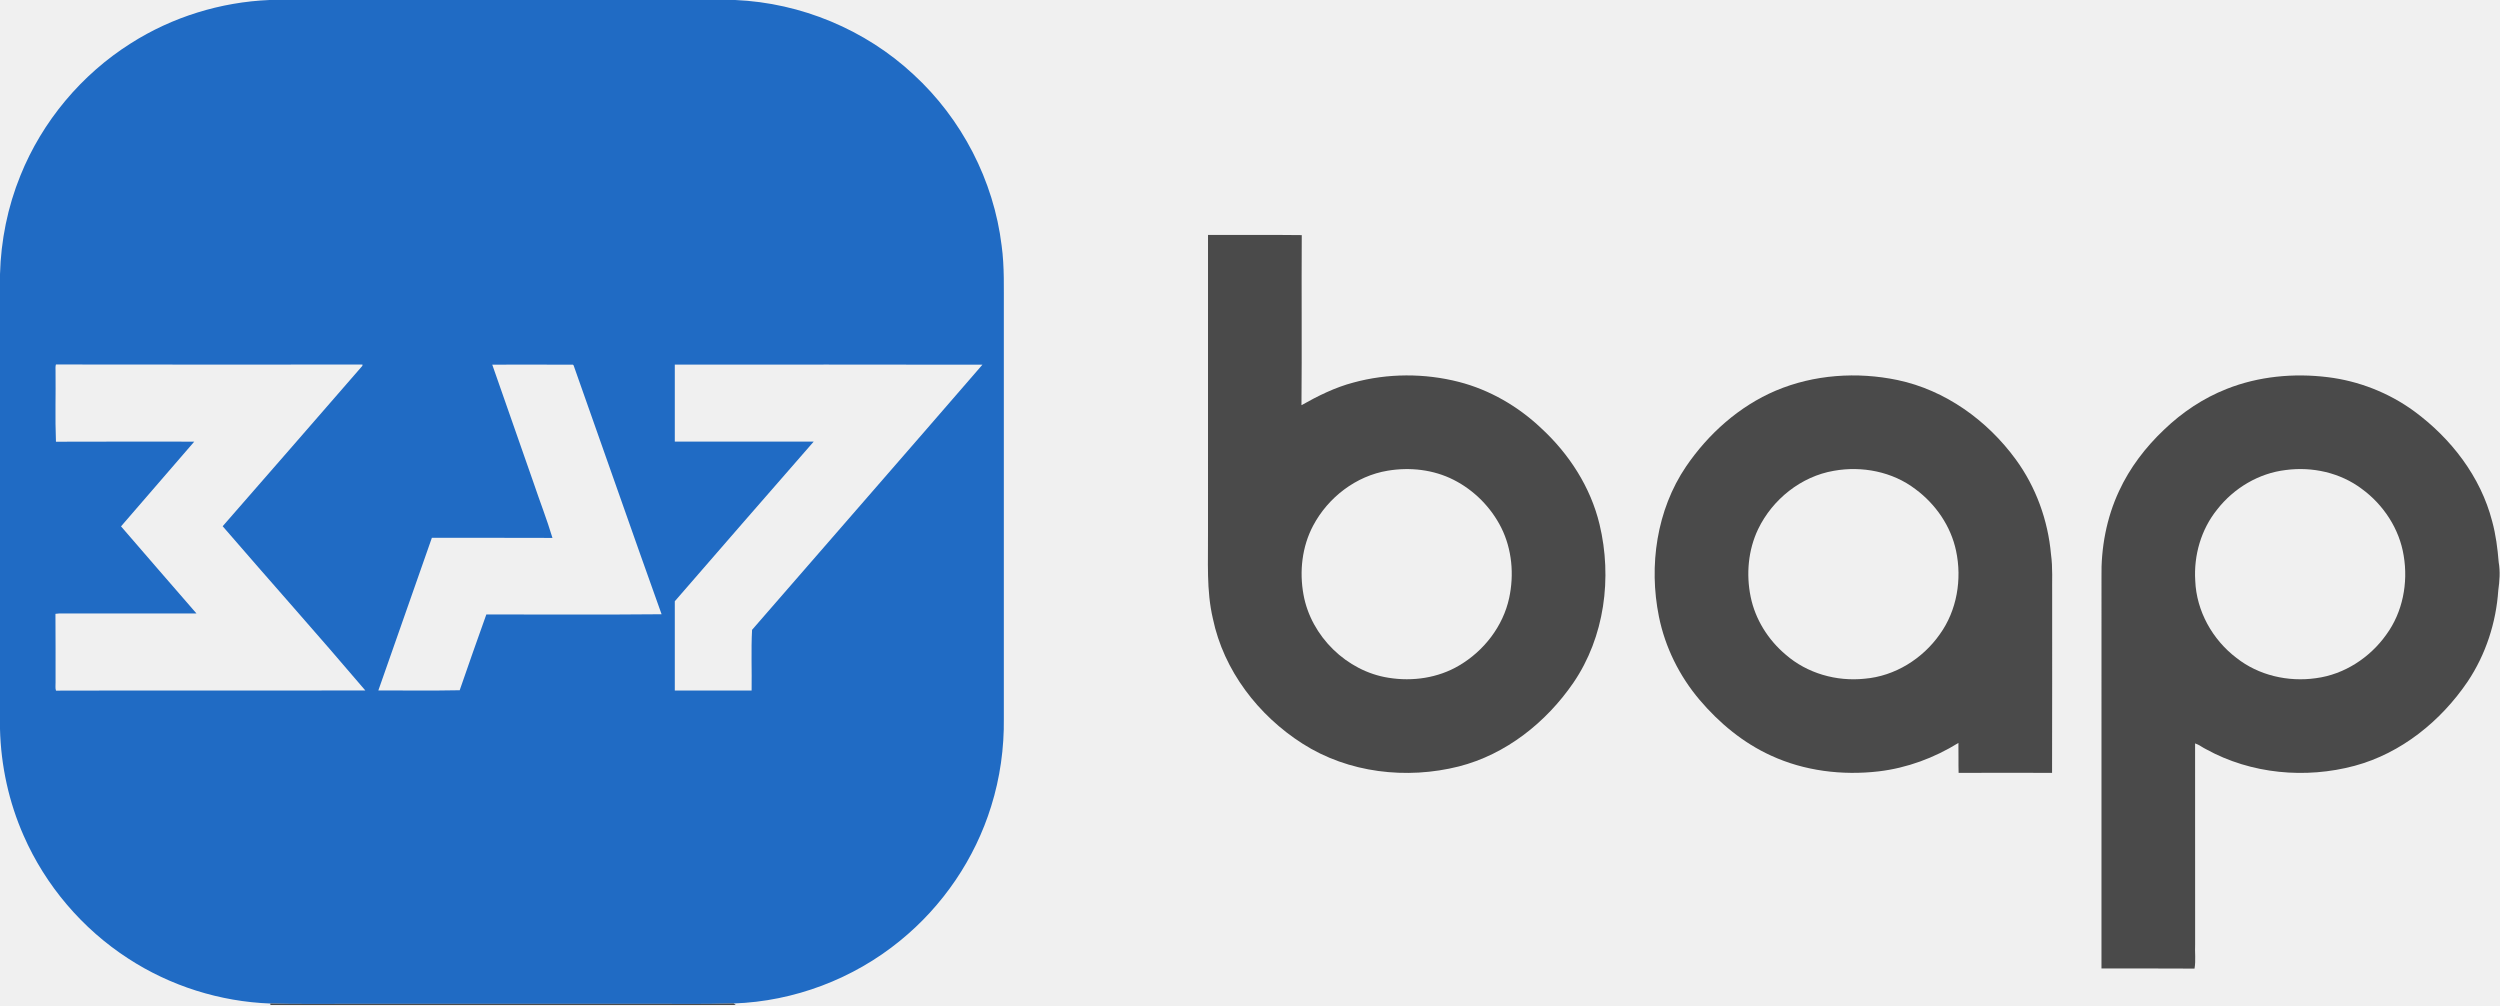
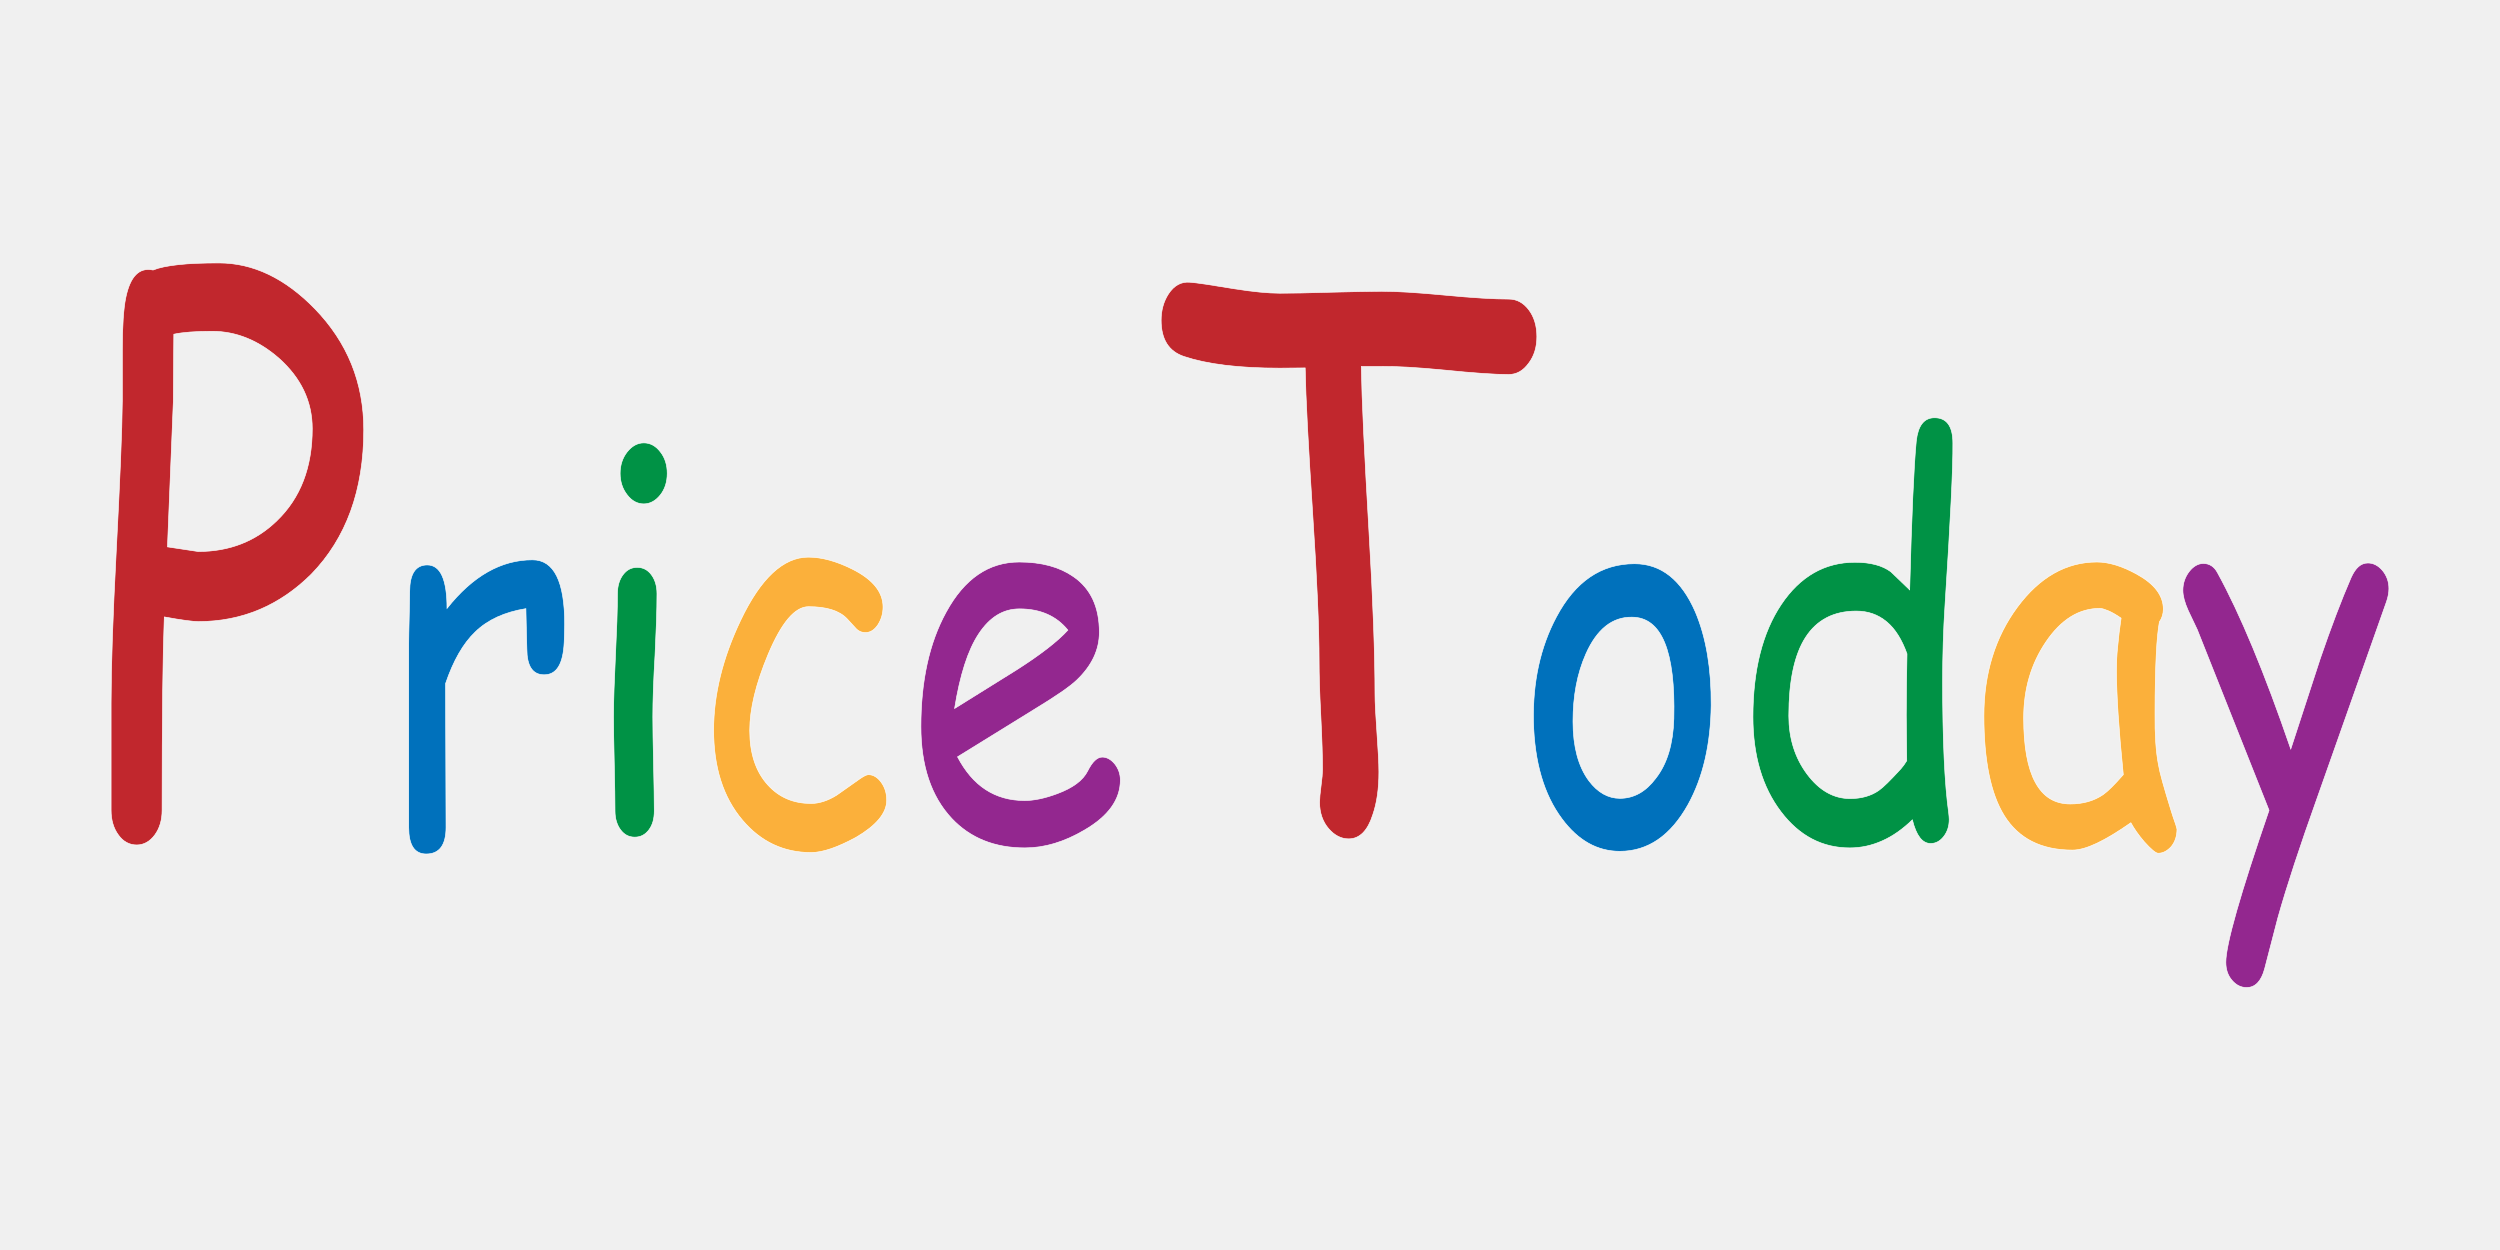
- <svg xmlns="http://www.w3.org/2000/svg" width="1597pt" height="642pt" viewBox="0 0 1597 642" version="1.1">
-   <g id="#206bc4ff">
-     <path fill="#206bc4" opacity="1.00" d=" M 172.17 0.00 L 469.65 0.00 C 511.63 1.82 552.74 18.87 583.50 47.53 C 614.37 75.87 634.81 115.32 639.85 156.94 C 641.71 170.55 641.17 184.31 641.25 198.01 C 641.25 285.00 641.25 371.98 641.25 458.97 C 641.48 477.93 638.83 496.94 633.16 515.04 C 622.79 548.59 602.20 578.84 574.94 600.95 C 545.10 625.35 507.21 639.70 468.68 641.01 C 447.47 641.60 426.25 641.14 405.03 641.29 C 344.70 641.28 284.38 641.29 224.05 641.28 C 206.94 641.19 189.81 641.52 172.71 641.05 C 140.54 639.87 108.73 629.84 81.78 612.23 C 52.58 593.30 29.09 565.71 15.12 533.85 C 5.65 512.41 0.58 489.09 0.00 465.68 L 0.00 175.22 C 0.58 153.65 4.89 132.17 13.03 112.17 C 26.96 77.54 52.05 47.57 83.61 27.65 C 110.02 10.84 140.91 1.30 172.17 0.00 M 35.48 236.96 C 35.67 252.02 35.13 267.16 35.74 282.17 C 65.19 282.03 94.64 282.13 124.09 282.12 C 108.53 300.19 92.93 318.23 77.31 336.24 C 93.29 354.87 109.46 373.33 125.52 391.90 C 96.33 391.87 67.14 391.93 37.95 391.87 C 37.32 391.93 36.06 392.05 35.42 392.11 C 35.57 406.72 35.44 421.33 35.49 435.93 C 35.58 437.66 35.17 439.49 35.76 441.18 C 101.62 440.98 167.50 441.22 233.36 441.06 C 203.38 405.77 172.48 371.22 142.24 336.16 C 172.07 302.08 201.76 267.86 231.49 233.69 L 231.56 232.87 C 166.28 232.88 101.00 232.96 35.72 232.83 C 35.30 234.16 35.50 235.58 35.48 236.96 M 314.45 232.94 C 323.19 258.01 331.98 283.05 340.74 308.11 C 344.72 319.97 349.33 331.66 352.91 343.62 C 327.23 343.48 301.56 343.61 275.88 343.55 C 264.47 376.06 253.06 408.56 241.68 441.07 C 259.00 441.00 276.34 441.29 293.65 440.93 C 299.18 424.74 304.95 408.64 310.67 392.52 C 347.98 392.48 385.32 392.75 422.62 392.38 C 403.66 339.47 385.22 286.37 366.42 233.40 L 365.99 232.97 C 348.81 232.86 331.63 232.92 314.45 232.94 M 431.06 232.89 C 431.05 249.29 431.05 265.70 431.06 282.11 C 460.63 282.10 490.21 282.10 519.78 282.11 C 490.09 315.99 460.62 350.08 431.06 384.08 C 431.05 403.09 431.05 422.10 431.06 441.12 C 447.41 441.09 463.77 441.12 480.13 441.10 C 480.33 428.20 479.74 415.16 480.42 402.34 C 529.44 345.86 578.66 289.54 627.57 232.97 C 562.07 232.79 496.56 232.95 431.06 232.89 Z" />
-   </g>
-   <g id="#4a4a4aff">
-     <path fill="#4a4a4a" opacity="1.00" d=" M 771.68 150.07 C 791.64 150.17 811.61 149.93 831.56 150.19 C 831.34 186.40 831.71 222.63 831.38 258.84 C 841.88 252.90 852.83 247.46 864.57 244.37 C 886.50 238.39 910.00 238.34 932.01 243.98 C 951.67 249.06 969.76 259.56 984.47 273.49 C 1002.34 289.93 1016.10 311.22 1021.79 334.97 C 1029.96 369.03 1025.04 406.91 1005.09 436.12 C 987.71 461.46 962.00 481.92 931.93 489.60 C 898.52 498.04 861.33 493.78 832.06 475.04 C 803.81 457.04 781.71 428.34 774.80 395.23 C 770.53 377.09 771.85 358.41 771.67 339.94 C 771.67 276.65 771.65 213.36 771.68 150.07 M 886.52 300.67 C 866.24 303.99 848.39 317.74 838.84 335.77 C 831.73 349.17 829.97 365.02 832.67 379.85 C 837.48 406.49 860.28 428.82 887.06 432.97 C 902.35 435.44 918.63 433.10 932.05 425.15 C 947.91 415.85 960.16 400.07 964.06 381.99 C 967.28 367.01 965.88 350.84 958.99 337.06 C 952.43 324.02 941.63 313.15 928.62 306.54 C 915.74 299.98 900.69 298.30 886.52 300.67 Z" />
-     <path fill="#4a4a4a" opacity="1.00" d=" M 1134.36 249.54 C 1158.74 239.23 1186.35 237.38 1212.15 242.77 C 1242.64 249.19 1269.44 268.51 1287.66 293.46 C 1300.57 311.10 1308.25 332.36 1310.18 354.09 C 1311.37 362.68 1310.78 371.35 1310.92 380.00 C 1310.88 417.90 1310.99 455.80 1310.86 493.71 C 1290.96 493.64 1271.06 493.62 1251.16 493.72 C 1250.96 487.34 1251.18 480.96 1251.04 474.58 C 1235.61 484.14 1218.20 490.61 1200.14 492.75 C 1176.87 495.45 1152.67 492.54 1131.30 482.66 C 1113.61 474.60 1098.32 461.93 1085.79 447.18 C 1072.84 431.93 1063.67 413.47 1059.71 393.84 C 1053.15 361.31 1058.25 325.77 1077.05 298.01 C 1091.29 277.12 1110.98 259.50 1134.36 249.54 M 1171.50 300.74 C 1150.56 304.31 1132.24 318.99 1123.09 338.01 C 1116.72 351.34 1115.37 366.79 1118.31 381.20 C 1121.24 395.65 1129.51 408.78 1140.75 418.23 C 1154.43 430.15 1173.18 435.46 1191.13 433.56 C 1210.38 431.96 1228.17 420.86 1239.17 405.14 C 1250.10 389.96 1253.41 370.05 1249.54 351.90 C 1246.23 336.10 1236.48 322.00 1223.57 312.46 C 1208.92 301.29 1189.48 297.51 1171.50 300.74 Z" />
-     <path fill="#4a4a4a" opacity="1.00" d=" M 1422.39 248.45 C 1442.77 240.36 1465.25 238.26 1486.94 240.93 C 1506.81 243.36 1526.03 250.90 1542.20 262.72 C 1565.70 279.99 1584.65 304.48 1592.00 333.01 C 1594.33 341.54 1595.45 350.33 1596.16 359.13 C 1597.21 365.07 1596.74 371.12 1595.91 377.05 C 1594.52 397.73 1587.91 418.08 1576.38 435.33 C 1559.26 460.60 1533.94 481.16 1504.17 489.19 C 1472.78 497.63 1438.00 494.44 1409.39 478.68 C 1406.93 477.52 1404.81 475.70 1402.22 474.88 C 1402.29 517.60 1402.23 560.32 1402.25 603.04 C 1401.98 608.25 1402.77 613.67 1401.86 618.74 C 1382.05 618.56 1362.23 618.74 1342.42 618.65 C 1342.42 535.42 1342.40 452.18 1342.43 368.97 C 1342.07 350.02 1345.61 330.88 1353.66 313.66 C 1360.50 298.83 1370.59 285.65 1382.42 274.46 C 1393.95 263.38 1407.49 254.32 1422.39 248.45 M 1460.19 300.24 C 1442.93 302.26 1426.97 311.81 1416.34 325.44 C 1406.07 338.14 1401.28 354.79 1402.33 371.02 C 1403.08 390.35 1413.35 408.67 1428.66 420.28 C 1442.82 431.47 1461.69 435.76 1479.43 433.22 C 1497.49 430.86 1513.91 420.14 1524.38 405.38 C 1534.86 391.06 1538.40 372.41 1535.49 355.04 C 1532.78 337.90 1522.58 322.38 1508.63 312.23 C 1494.91 301.93 1477.07 297.99 1460.19 300.24 Z" />
-     <path fill="#4a4a4a" opacity="1.00" d=" M 172.71 641.05 C 189.81 641.52 206.94 641.19 224.05 641.28 C 284.38 641.29 344.70 641.28 405.03 641.29 C 426.25 641.14 447.47 641.60 468.68 641.01 L 470.03 642.00 L 172.72 642.00 L 172.71 641.05 Z" />
+ <svg xmlns="http://www.w3.org/2000/svg" version="1.1" id="Layer_1" x="0px" y="0px" viewBox="0 0 1024 512" style="enable-background:new 0 0 1024 512;" xml:space="preserve">
+   <style type="text/css">
+ 	.st0{fill:#C1272D;stroke:#FFFFFF;stroke-width:0.25;stroke-miterlimit:10;}
+ 	.st1{fill:#0071BC;stroke:#FFFFFF;stroke-width:0.25;stroke-miterlimit:10;}
+ 	.st2{fill:#009245;stroke:#FFFFFF;stroke-width:0.25;stroke-miterlimit:10;}
+ 	.st3{fill:#FBB03B;stroke:#FFFFFF;stroke-width:0.25;stroke-miterlimit:10;}
+ 	.st4{fill:#93278F;stroke:#FFFFFF;stroke-width:0.25;stroke-miterlimit:10;}
+ </style>
+   <g>
+     <path class="st0" d="M81.2,254.6c-2.1,0-6.8-0.6-13.9-1.9c-0.6,15.1-0.9,41.4-0.9,79.2c0,4-1,7.4-3,10.1c-2,2.7-4.5,4.1-7.4,4.1   c-3,0-5.6-1.4-7.5-4.1c-2-2.7-3-6.1-3-10.1v-44c0-14.7,0.7-35.3,2.1-61.9c1.5-28.8,2.4-49.5,2.5-61.9v-20.6   c0-9.9,0.5-17.1,1.4-21.5c1.8-8.8,5.5-12.6,11.2-11.4c2.4-1,5.9-1.7,10.4-2.2c4.5-0.5,10-0.7,16.6-0.7c13.9,0,27,6.2,39.2,18.7   c13.4,13.8,20.1,30.3,20.1,49.7c0,24.7-7.2,44.4-21.5,59.1C114.6,248,99.2,254.6,81.2,254.6z M86.9,135.7c-3.4,0-6.3,0.1-9,0.3   c-2.6,0.2-4.9,0.5-6.7,0.9L71,164.5L68.6,224l12.6,1.9c12.8,0,23.6-4.2,32.3-12.7c9.6-9.3,14.4-21.8,14.4-37.6   c0-11.2-4.6-20.8-13.7-28.9C105.8,139.4,96.7,135.7,86.9,135.7z" />
+     <path class="st1" d="M231.1,263c-0.4,9-3.1,13.4-8.2,13.4c-4.7,0-7.1-3.5-7.1-10.6c0-1.4-0.1-3.9-0.2-7.5l-0.2-9   c-8.6,1.4-15.6,4.5-20.8,9.6c-4.9,4.7-8.9,11.7-12.1,21.1l0.2,58.9c0,7.2-2.7,10.9-8.1,10.9c-4.8,0-7.2-3.6-7.2-10.9v-75.4   c0-2.4,0.1-5.9,0.2-10.6c0.1-4.7,0.2-8.3,0.2-10.6c0-7.2,2.4-10.9,7.2-10.9c5.4,0,8.1,5.9,8.1,17.8c10.5-13.3,22.2-19.9,35-19.9   c4.4,0,7.7,2.2,9.9,6.6c2.2,4.4,3.3,11,3.3,19.8C231.2,259.2,231.2,261.7,231.1,263z" />
+     <path class="st2" d="M267.4,293.6c0,4.3,0.1,10.7,0.3,19.3c0.2,8.6,0.3,15,0.3,19.3c0,3.2-0.7,5.7-2.2,7.7c-1.5,2-3.4,3-5.8,3   c-2.4,0-4.3-1-5.8-3c-1.5-2-2.3-4.6-2.3-7.7c0-4.3-0.1-10.7-0.3-19.3c-0.2-8.6-0.3-15-0.3-19.3c0-6.7,0.3-15.1,0.8-25.2   c0.5-10.1,0.8-18.5,0.8-25.2c0-3.2,0.8-5.8,2.3-7.8c1.5-2,3.4-3,5.8-3c2.4,0,4.3,1,5.8,3c1.5,2,2.3,4.6,2.3,7.8   c0,6.7-0.3,15.1-0.8,25.2C267.7,278.5,267.4,286.9,267.4,293.6z M263.7,206.4c-2.6,0-4.9-1.2-6.8-3.7c-1.9-2.4-2.9-5.4-2.9-8.8   c0-3.4,1-6.4,2.9-8.8c1.9-2.4,4.2-3.7,6.8-3.7c2.6,0,4.9,1.2,6.8,3.7c1.9,2.4,2.8,5.4,2.8,8.8c0,3.4-0.9,6.4-2.8,8.8   C268.6,205.1,266.3,206.4,263.7,206.4z" />
+     <path class="st3" d="M332.2,349.2c-11.2,0-20.6-4.4-28.1-13.3c-7.9-9.3-11.8-21.6-11.8-36.9c0-14.5,3.7-29.5,11.1-45   c8.2-17.2,17.5-25.8,27.7-25.8c5.4,0,11.4,1.6,18,4.9c8.4,4.2,12.6,9.4,12.6,15.5c0,2.7-0.7,5.1-2.1,7.3c-1.4,2.1-3.1,3.2-5.1,3.2   c-1.6,0-3-0.6-4.1-1.9c-1.2-1.3-2.3-2.5-3.4-3.7c-3.2-3.4-8.5-5-15.8-5c-5.6,0-11.1,6.5-16.6,19.6c-5,12-7.5,22.3-7.5,31.1   c0,9.5,2.5,16.9,7.4,22.3c4.6,5.1,10.5,7.6,17.7,7.6c3.3,0,6.8-1.1,10.5-3.4l9.5-6.7c1.6-1.1,2.8-1.7,3.5-1.7c2,0,3.8,1.1,5.3,3.2   c1.5,2.1,2.2,4.5,2.2,7.3c0,5.2-4.2,10.3-12.6,15.2C343.2,347,337.1,349.2,332.2,349.2z" />
+     <path class="st4" d="M419.8,347.3c-12.4,0-22.4-4-30-12.1c-8.4-9-12.6-21.5-12.6-37.6c0-18.6,3.4-34.2,10.3-46.8   c7.5-13.8,17.5-20.6,30-20.6c9.1,0,16.5,2,22.2,6c7.1,4.9,10.6,12.5,10.6,22.8c0,7.2-3.1,13.7-9.3,19.6c-2.7,2.6-8.5,6.6-17.4,12   l-31.4,19.4c3.1,5.9,6.9,10.4,11.5,13.4c4.6,3,9.9,4.5,16,4.5c3.8,0,8.2-0.9,13.3-2.8c6.5-2.4,10.6-5.5,12.5-9.3   c1.9-3.8,3.9-5.7,6-5.7c1.9,0,3.6,1,5.1,2.8c1.5,1.9,2.3,4.1,2.3,6.6c0,8-4.9,14.8-14.7,20.5C435.9,344.9,427.8,347.3,419.8,347.3z    M417.6,249.4c-6.7,0-12.2,3.4-16.7,10.2s-7.7,17-9.9,30.6l25.2-15.7c9.9-6.3,17-11.8,21.2-16.4   C432.7,252.3,426.1,249.4,417.6,249.4z" />
+     <path class="st0" d="M617.9,153.4c-5.6,0-14.3-0.6-26.1-1.8c-11.4-1.1-20.1-1.6-26.1-1.5h-8.1c0.2,13.8,1.3,36.1,3.1,67   c1.7,28.8,2.5,51.2,2.5,67.2c0,3.5,0.3,8.8,0.8,15.9c0.5,7.1,0.8,12.4,0.8,16c0,6.8-0.8,12.6-2.5,17.5c-2.1,6.6-5.4,9.9-9.9,9.9   c-3,0-5.8-1.4-8.2-4.2c-2.4-2.8-3.7-6.4-3.7-10.8c0-1.5,0.2-3.7,0.6-6.7c0.4-3,0.6-5.2,0.6-6.7c0-4.9-0.2-12.2-0.7-22   c-0.5-9.8-0.7-17.2-0.7-22.1c0-14.3-0.9-34.3-2.6-60.2c-1.8-27.9-2.9-48-3.1-60.2l-10.4,0.1c-16.7,0-29.8-1.6-39.3-4.8   c-6.2-2.1-9.3-7-9.3-14.8c0-4.1,1-7.7,3-10.8c2.3-3.5,5.2-5.1,8.8-4.8c2.7,0.2,8.8,1.1,18.3,2.7c7.6,1.2,13.8,1.8,18.5,1.8   c4.6,0,11.5-0.1,20.8-0.4c9.3-0.2,16.2-0.4,20.8-0.4c5.9,0,14.6,0.5,26.1,1.6c11.5,1.1,20.2,1.6,26.1,1.6c3.3,0,6,1.5,8.2,4.4   c2.2,2.9,3.3,6.6,3.3,11c0,4.3-1.1,7.9-3.3,10.8C623.9,151.9,621.2,153.4,617.9,153.4z" />
+     <path class="st1" d="M663.5,348.7c-9.2,0-17.1-4.4-23.7-13.3c-7.4-9.9-11.3-23.2-11.7-39.9c-0.3-16.2,2.8-30.4,9.4-42.8   c7.7-14.5,18.3-21.8,32-21.8c10.9,0,19.2,6.6,24.9,19.7c4.5,10.6,6.6,23.4,6.5,38.3c-0.2,15.9-3.3,29.5-9.5,40.7   C684.3,342.3,675,348.7,663.5,348.7z M668.4,252.8c-8-0.1-14.3,4.9-18.8,15c-3.6,8.1-5.3,17.3-5.3,27.7c0,10.4,2.2,18.5,6.5,24.3   c3.6,4.8,7.9,7.2,12.7,7.2c5.7,0,10.6-2.7,14.7-8.2c4.7-6,7.1-14.1,7.4-24.4C686.3,266.7,680.6,252.8,668.4,252.8z" />
+     <path class="st2" d="M796.7,247.5c-0.7,10.5-1,21.1-1,31.6c0,23.9,0.8,41.9,2.5,54c0.1,1,0.2,1.8,0.2,2.5c0,2.9-0.8,5.2-2.3,7.1   c-1.5,1.9-3.3,2.8-5.3,2.8c-3.4,0-5.9-3.2-7.5-9.7c-3.9,3.8-8,6.7-12.3,8.6c-4.2,1.9-8.7,2.9-13.3,2.9c-11.3,0-20.7-4.9-28.2-14.8   c-7.7-10.1-11.5-23.1-11.5-38.9c0-19.1,3.9-34.5,11.6-46c7.7-11.5,17.8-17.3,30.2-17.3c6.3,0,11.2,1.3,14.7,3.9l7.7,7.4   c0.8-30.2,1.7-50.5,2.7-60.9c0.7-6.4,3.2-9.6,7.5-9.6c5,0,7.5,3.5,7.5,10.4C800,191.5,798.9,213.5,796.7,247.5z M760.3,250.3   c-9.2,0-16.1,3.6-20.7,10.7c-4.6,7.1-6.9,17.9-6.9,32.2c0,9.2,2.5,17.2,7.5,23.9c5,6.7,10.9,10,17.6,10c4.6,0,8.5-1.1,11.7-3.3   c1.9-1.3,4.9-4.3,9.1-8.9c0.8-0.9,1.6-2,2.4-3.3l-0.2-18.6l0.1-12.5l0.2-12.7c-2.1-5.8-4.8-10.2-8.3-13.1   C769.2,251.7,765.1,250.3,760.3,250.3z" />
+     <path class="st3" d="M884,349.5c-1,0-2.9-1.6-5.7-4.7c-2.5-2.9-4.3-5.6-5.5-7.8c-5.3,3.7-9.9,6.5-13.9,8.4c-4,1.9-7.3,2.8-10,2.8   c-12.8,0-22.1-4.7-28-14.2c-5.5-8.9-8.3-22.5-8.3-40.8c0-17.3,4.6-32.2,13.7-44.5c9.1-12.3,20-18.5,32.6-18.5   c4.8,0,10.1,1.6,16,4.8c7.4,4,11.2,8.8,11.2,14.5c0,1.9-0.5,3.7-1.6,5.2c-0.5,2.7-1,7.2-1.3,13.4c-0.3,6.2-0.5,14.2-0.5,24   c-0.1,8.9,0.4,15.9,1.4,21.1c0.5,3.2,2.3,9.5,5.2,18.9c0.4,1.3,1,3.2,1.9,5.7l0.5,1.8c0,2.9-0.8,5.2-2.3,7.1   C887.8,348.5,886,349.5,884,349.5z M866.9,274.8c0-3.1,0.1-6.4,0.5-10c0.3-3.6,0.8-7.5,1.4-11.6c-2-1.4-3.8-2.4-5.2-3   c-1.5-0.6-2.6-1-3.5-1c-8.5,0-15.8,4.5-22,13.6c-6.2,9.1-9.2,19.5-9.2,31.3c0,11.7,1.6,20.6,4.8,26.4c3.2,5.9,7.9,8.8,14.3,8.8   c5.3,0,9.7-1.3,13.4-3.8c2-1.4,4.7-4.1,8.3-8.2C867.8,298.5,866.9,284.3,866.9,274.8z" />
+     <path class="st4" d="M977.5,246.5l-28.4,80.4c-7,19.6-12.4,35.9-16.1,49.1l-5.4,20.8c-1.4,5.2-3.9,7.7-7.4,7.7c-2.3,0-4.3-1-6-3   c-1.7-2-2.5-4.4-2.5-7.4c0-7.2,5.9-27.9,17.7-62.2l-29.4-74l-3.7-7.8c-1.5-3.3-2.2-6.1-2.2-8.3c0-2.9,0.9-5.5,2.6-7.7   c1.7-2.2,3.7-3.3,5.8-3.3c2.5,0,4.5,1.3,5.8,3.8c9.3,16.9,19.3,41,30,72.2l12.1-37.1c4.4-12.8,8.6-23.9,12.6-33.1c1.8-4,4-6,6.9-6   c2.2,0,4.2,1,6,3.1c1.7,2.1,2.6,4.5,2.6,7.4C978.5,242.7,978.2,244.5,977.5,246.5z" />
  </g>
</svg>
